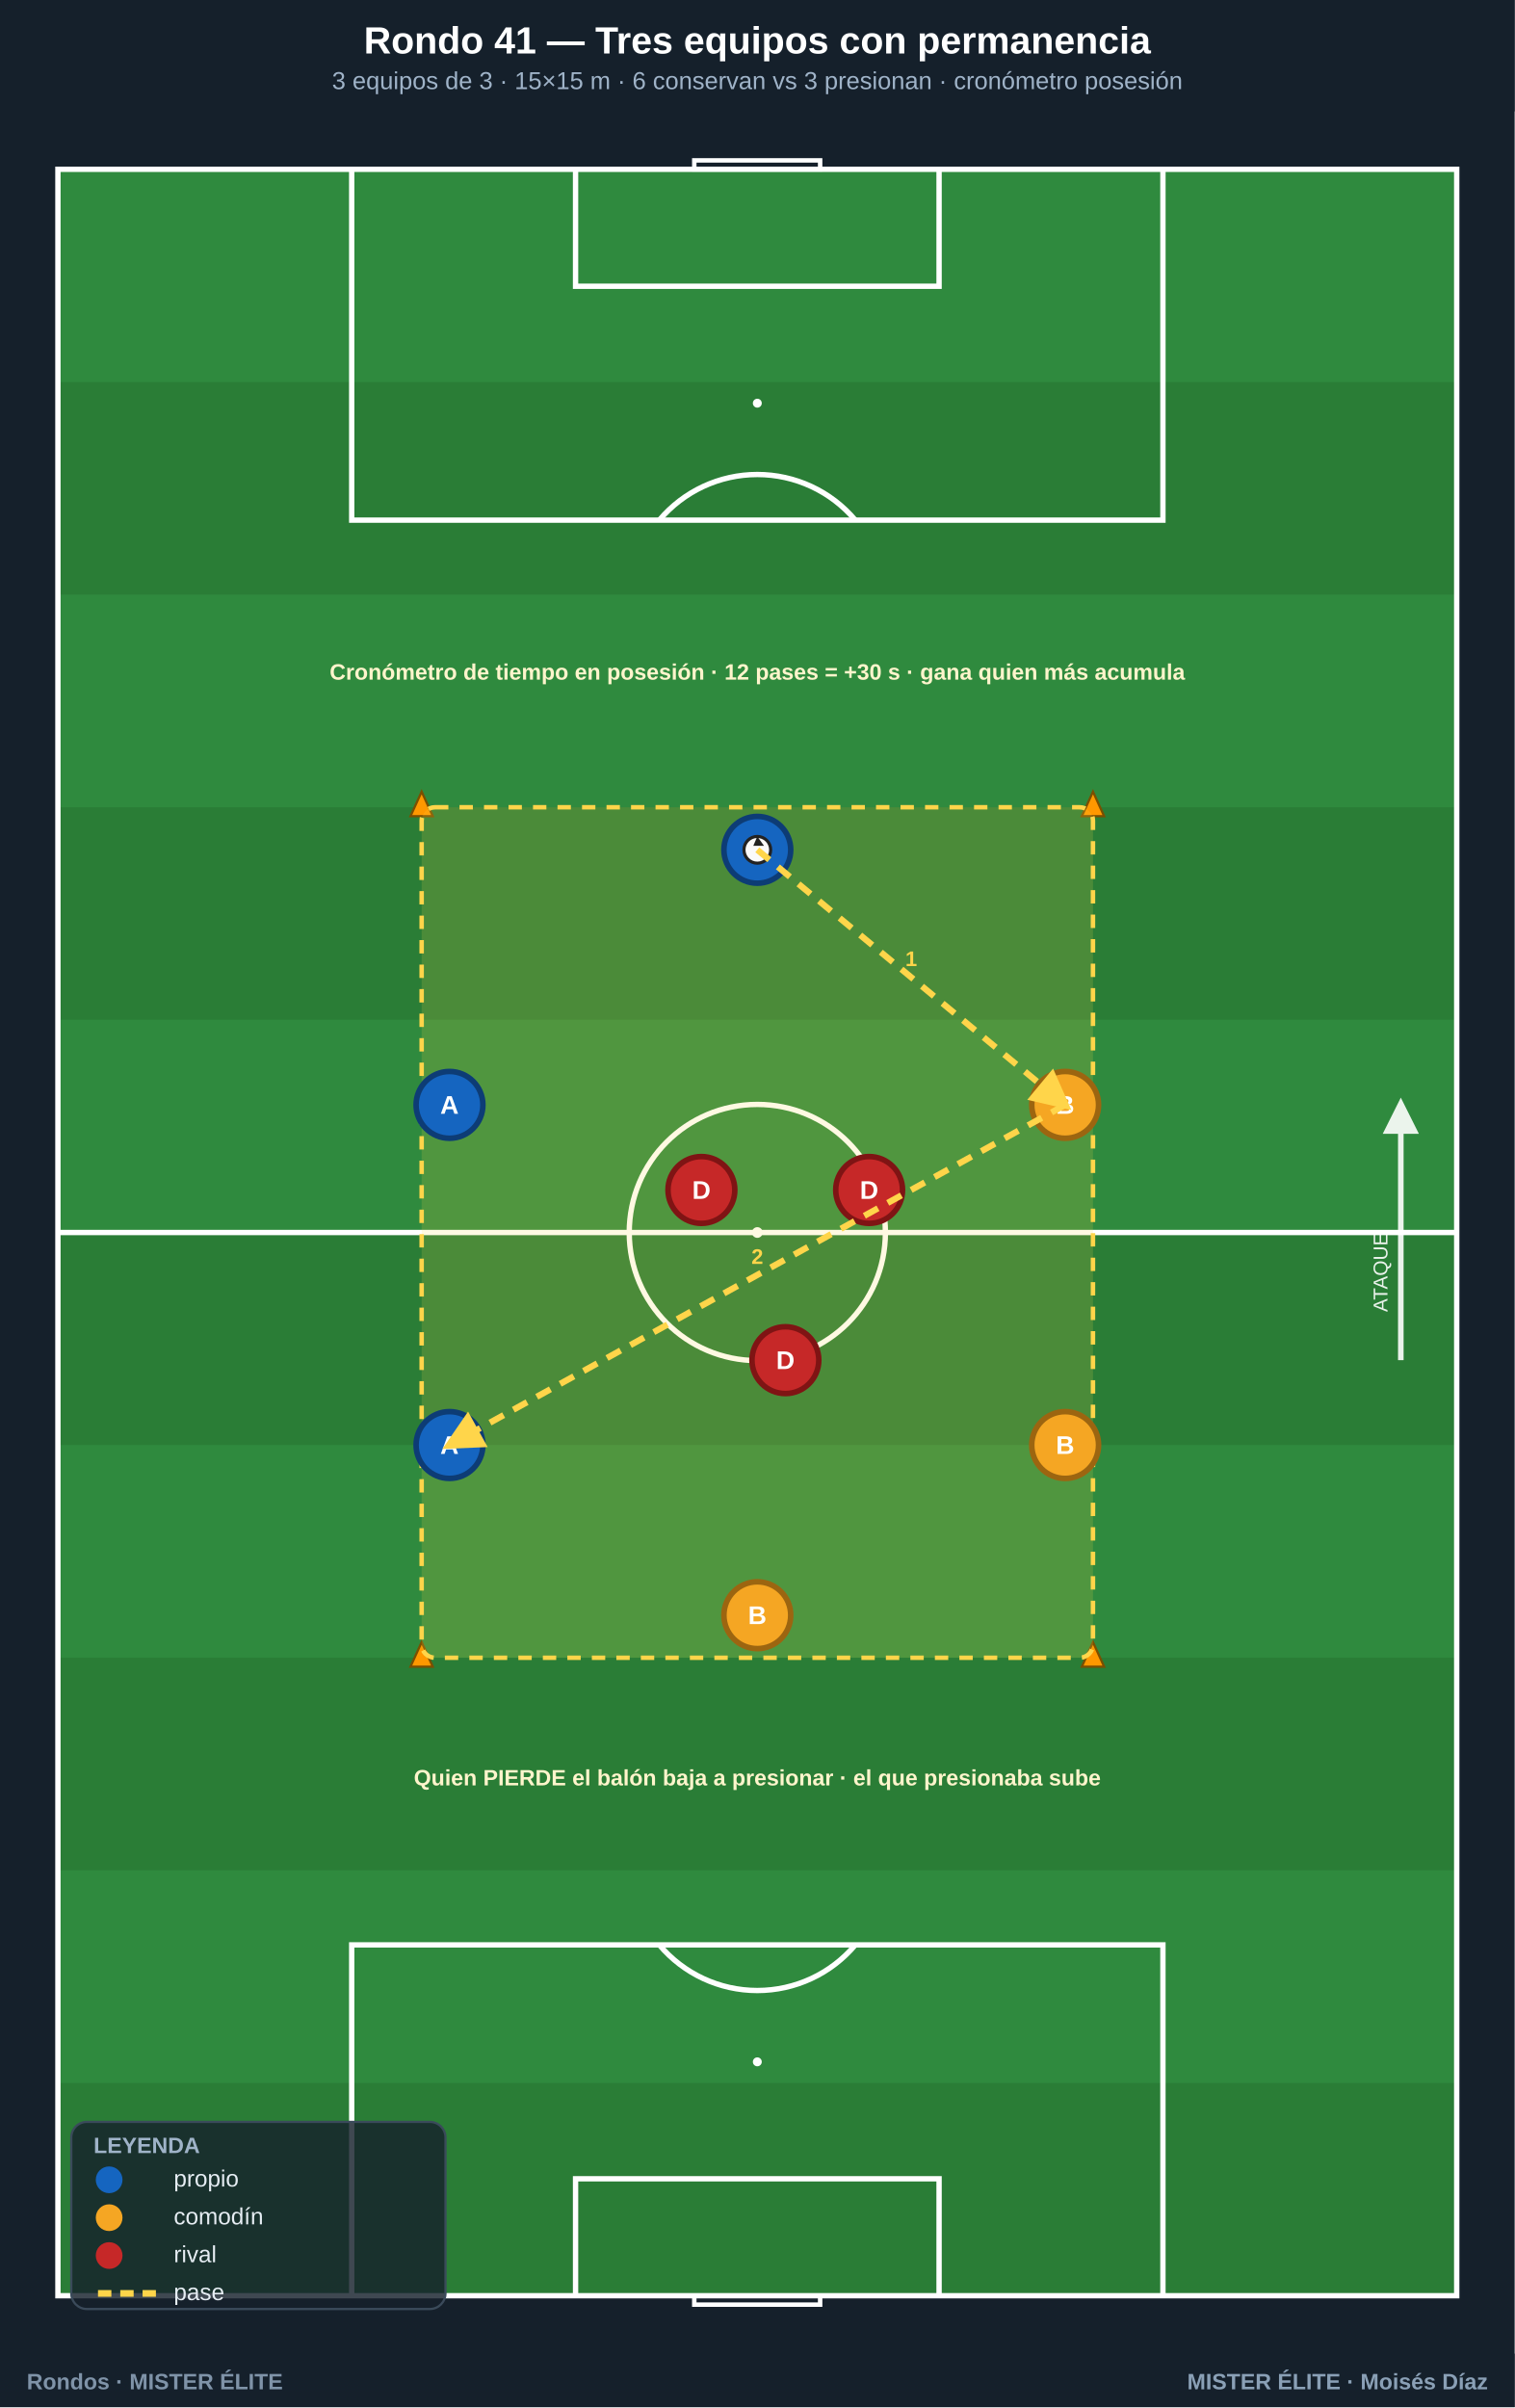
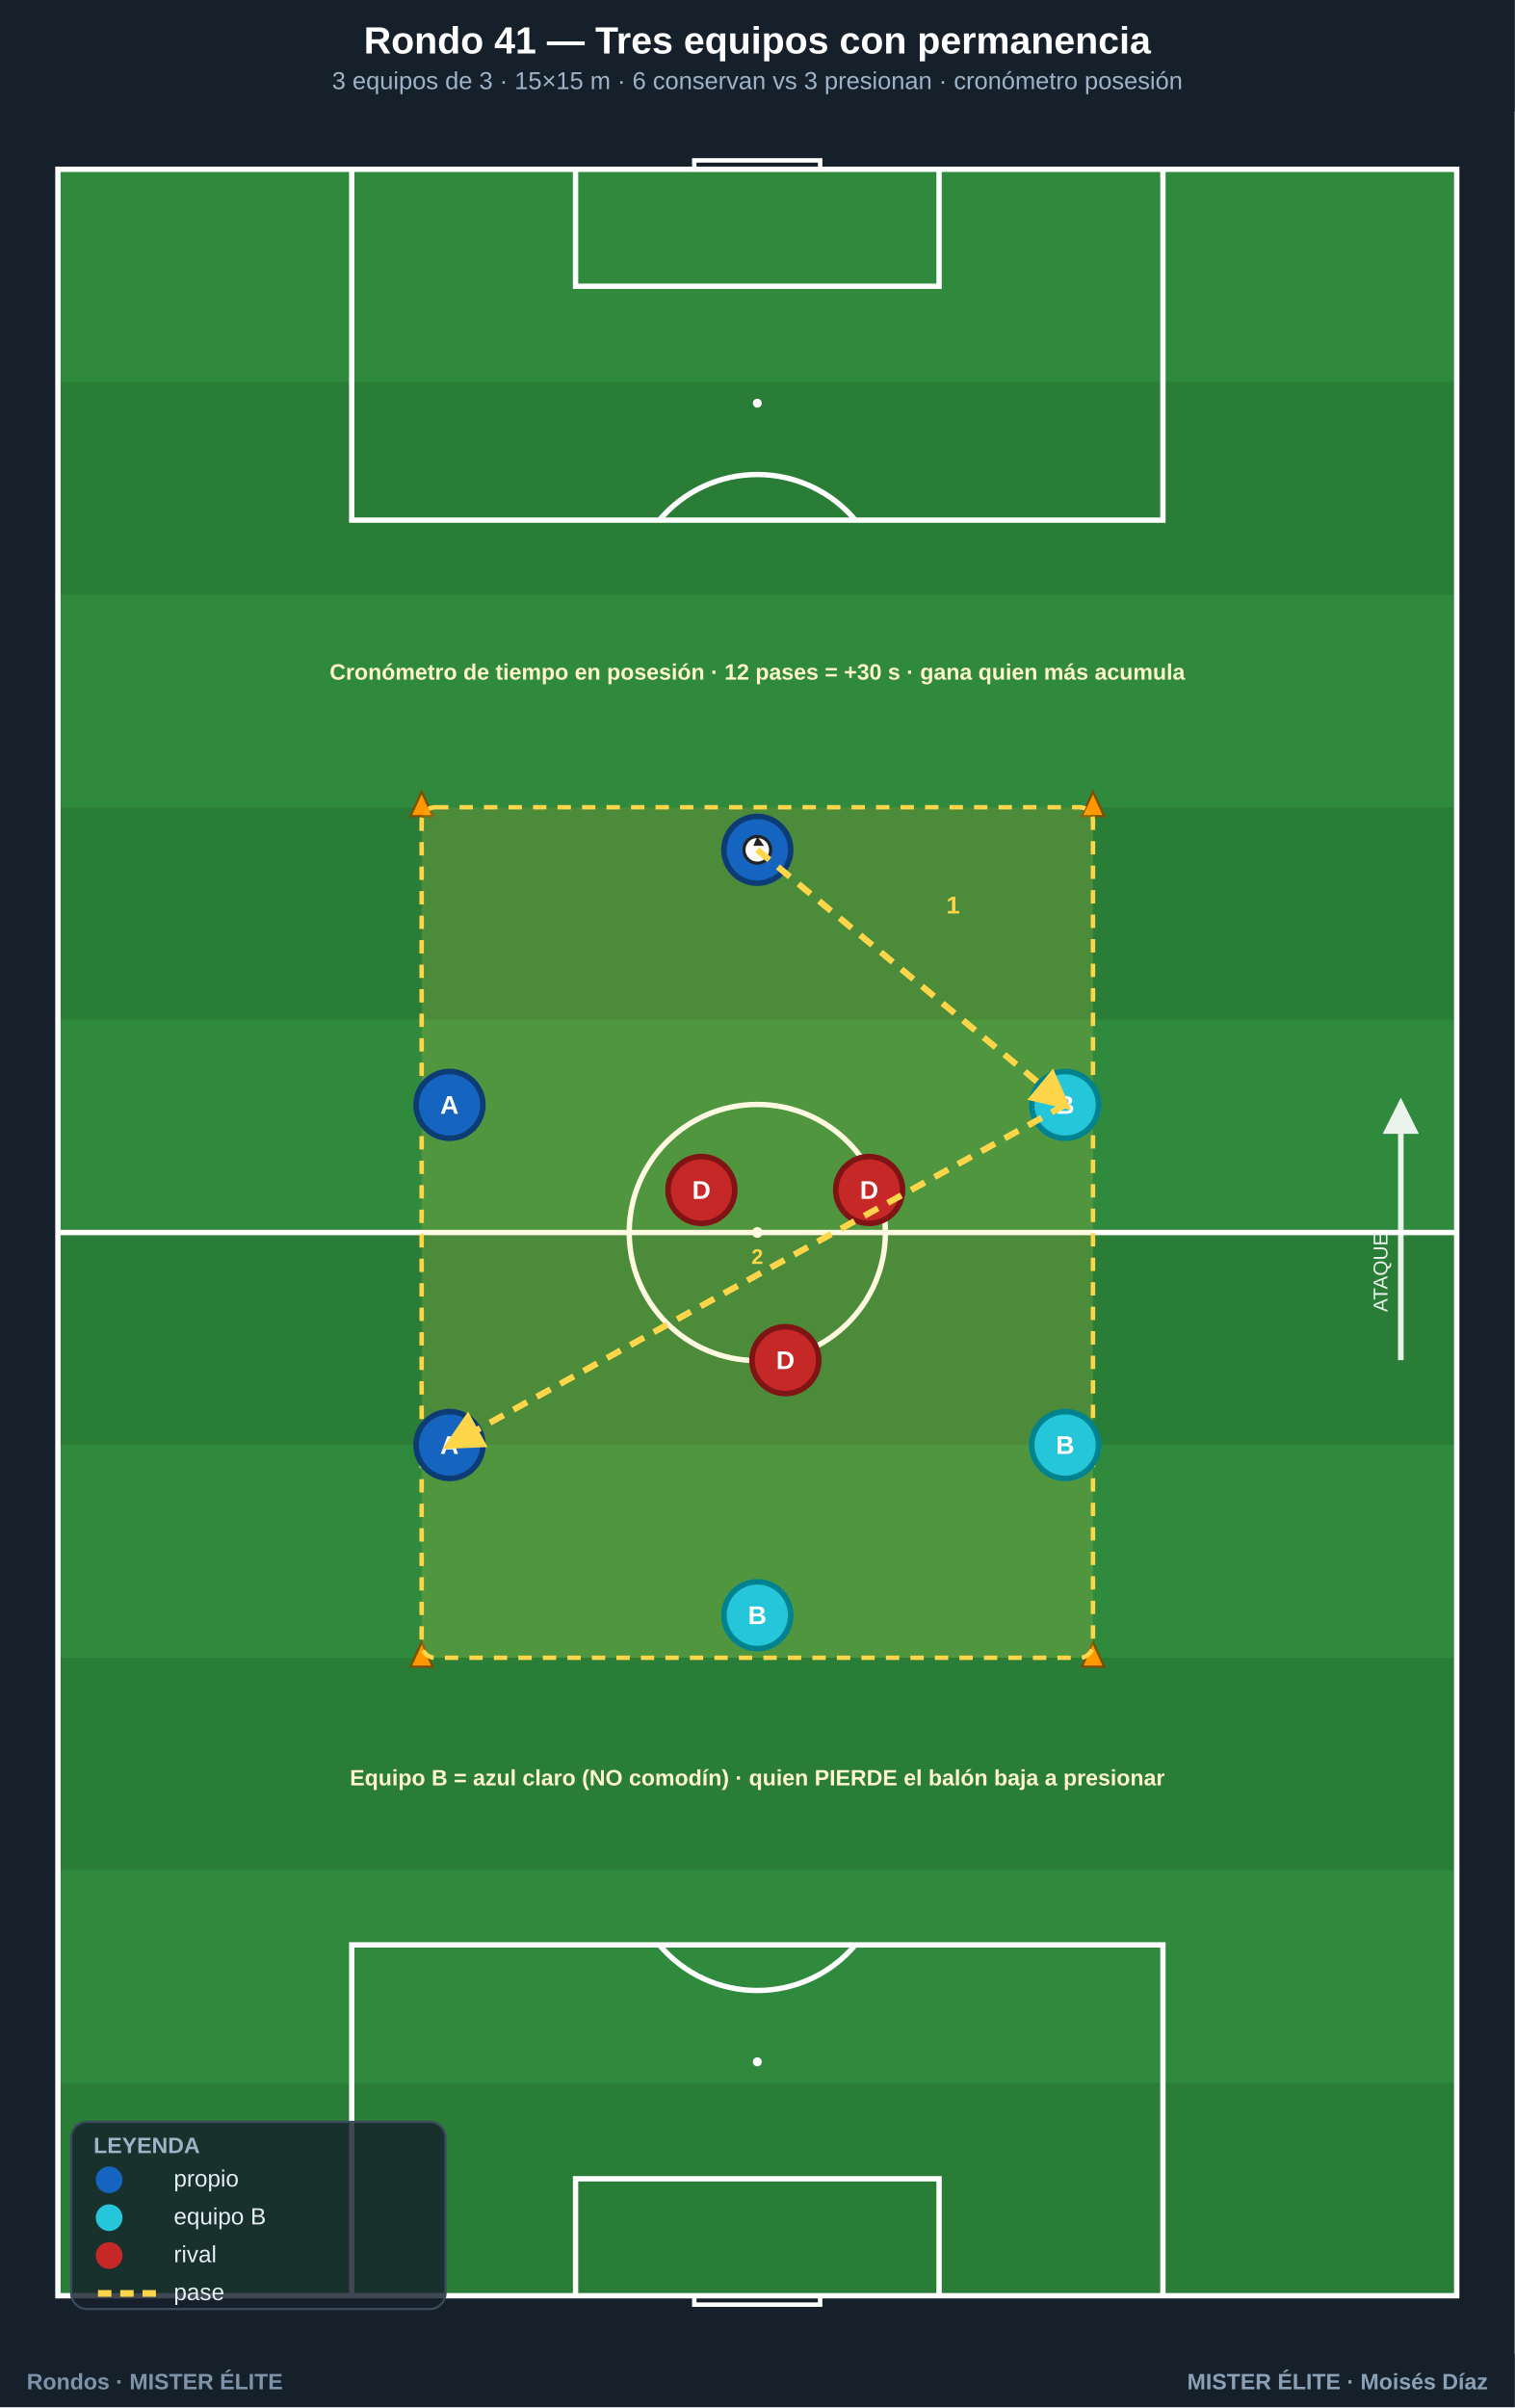
<svg xmlns="http://www.w3.org/2000/svg" viewBox="0 0 680 1081" width="680" height="1081" font-family="Segoe UI,Arial,sans-serif">
  <defs>
    <linearGradient id="sky" x1="0" y1="0" x2="0" y2="1">
      <stop offset="0" stop-color="#2f8a3e" />
      <stop offset="1" stop-color="#2b8139" />
    </linearGradient>
    <marker id="ah_pass" viewBox="0 0 10 10" refX="8" refY="5" markerWidth="6.5" markerHeight="6.5" orient="auto-start-reverse">
      <path d="M0,0 L10,5 L0,10 z" fill="#ffd54a" />
    </marker>
    <marker id="ah_run" viewBox="0 0 10 10" refX="8" refY="5" markerWidth="6.5" markerHeight="6.5" orient="auto-start-reverse">
      <path d="M0,0 L10,5 L0,10 z" fill="#ffffff" />
    </marker>
    <marker id="ah_drive" viewBox="0 0 10 10" refX="8" refY="5" markerWidth="6.5" markerHeight="6.5" orient="auto-start-reverse">
      <path d="M0,0 L10,5 L0,10 z" fill="#7ee0ff" />
    </marker>
    <marker id="ah_white" viewBox="0 0 10 10" refX="8" refY="5" markerWidth="6.5" markerHeight="6.5" orient="auto-start-reverse">
      <path d="M0,0 L10,5 L0,10 z" fill="#ffffff" />
    </marker>
  </defs>
  <rect x="0.0" y="0.0" width="680.0" height="1080.6" fill="#15202b" />
  <rect x="26.0" y="76.0" width="628.0" height="96.0" fill="#2f8a3e" />
  <rect x="26.0" y="171.5" width="628.0" height="96.0" fill="#2a7d36" />
  <rect x="26.0" y="266.9" width="628.0" height="96.0" fill="#2f8a3e" />
  <rect x="26.0" y="362.4" width="628.0" height="96.0" fill="#2a7d36" />
  <rect x="26.0" y="457.8" width="628.0" height="96.0" fill="#2f8a3e" />
  <rect x="26.0" y="553.3" width="628.0" height="96.0" fill="#2a7d36" />
  <rect x="26.0" y="648.7" width="628.0" height="96.0" fill="#2f8a3e" />
  <rect x="26.0" y="744.2" width="628.0" height="96.0" fill="#2a7d36" />
  <rect x="26.0" y="839.6" width="628.0" height="96.0" fill="#2f8a3e" />
  <rect x="26.0" y="935.1" width="628.0" height="96.0" fill="#2a7d36" />
  <rect x="26.0" y="76.0" width="628.0" height="954.6" fill="none" stroke="#ffffff" stroke-width="2.4" />
  <line x1="26.0" y1="553.3" x2="654.0" y2="553.3" stroke="#ffffff" stroke-width="2.4" opacity="1" />
  <circle cx="340.0" cy="553.3" r="57.5" fill="none" stroke="#ffffff" stroke-width="2.4" />
  <circle cx="340.0" cy="553.3" r="2.4" fill="#ffffff" />
  <path d="M157.9,76.0 L157.9,233.5 L522.1,233.5 L522.1,76.0" fill="none" stroke="#ffffff" stroke-width="2.4" />
  <path d="M258.4,76.0 L258.4,128.5 L421.6,128.5 L421.6,76.0" fill="none" stroke="#ffffff" stroke-width="2.4" />
  <circle cx="340.0" cy="181.0" r="2.0" fill="#ffffff" />
  <rect x="311.7" y="72.0" width="56.5" height="4" fill="none" stroke="#ffffff" stroke-width="2" />
  <path d="M296.0,233.5 A57.5,57.5 0 0 1 384.0,233.5" fill="none" stroke="#ffffff" stroke-width="2.4" />
  <path d="M157.9,1030.6 L157.9,873.1 L522.1,873.1 L522.1,1030.6" fill="none" stroke="#ffffff" stroke-width="2.4" />
  <path d="M258.4,1030.6 L258.4,978.1 L421.6,978.1 L421.6,1030.6" fill="none" stroke="#ffffff" stroke-width="2.4" />
  <circle cx="340.0" cy="925.6" r="2.0" fill="#ffffff" />
  <rect x="311.7" y="1030.6" width="56.5" height="4" fill="none" stroke="#ffffff" stroke-width="2" />
  <path d="M296.0,873.1 A57.5,57.5 0 0 0 384.0,873.1" fill="none" stroke="#ffffff" stroke-width="2.4" />
  <rect x="0.0" y="0.0" width="680.0" height="50.0" fill="#15202b" />
  <text x="340.0" y="24.0" font-family="Segoe UI,Arial,sans-serif" font-size="17" font-weight="800" fill="#ffffff" text-anchor="middle">Rondo 41 — Tres equipos con permanencia</text>
  <text x="340.0" y="40.0" font-family="Segoe UI,Arial,sans-serif" font-size="11" font-weight="500" fill="#9fb3c8" text-anchor="middle">3 equipos de 3 · 15×15 m · 6 conservan vs 3 presionan · cronómetro posesión</text>
  <rect x="0.0" y="1056.6" width="680.0" height="24.0" fill="#15202b" />
  <text x="668.0" y="1072.6" font-family="Segoe UI,Arial,sans-serif" font-size="10" font-weight="700" fill="#8aa0b6" text-anchor="end">MISTER ÉLITE · Moisés Díaz</text>
  <text x="12.0" y="1072.6" font-family="Segoe UI,Arial,sans-serif" font-size="10" font-weight="600" fill="#7f93a8" text-anchor="start">Rondos · MISTER ÉLITE</text>
  <g opacity="0.9">
    <line x1="628.9" y1="610.6" x2="628.9" y2="496.0" stroke="#ffffff" stroke-width="2.5" marker-end="url(#ah_white)" />
    <text x="622.9" y="553.3" font-family="Segoe UI,Arial" font-size="9" fill="#ffffff" text-anchor="end" transform="rotate(-90 622.9 553.3)">ATAQUE</text>
  </g>
  <path d="M189.3,737.2 l5,11 l-10,0 z" fill="#ff9800" stroke="#7a4f00" stroke-width="1" />
  <path d="M490.7,737.2 l5,11 l-10,0 z" fill="#ff9800" stroke="#7a4f00" stroke-width="1" />
  <path d="M189.3,355.4 l5,11 l-10,0 z" fill="#ff9800" stroke="#7a4f00" stroke-width="1" />
  <path d="M490.7,355.4 l5,11 l-10,0 z" fill="#ff9800" stroke="#7a4f00" stroke-width="1" />
  <rect x="189.3" y="362.4" width="301.4" height="381.8" rx="6" fill="#ffd54a" fill-opacity="0.16" stroke="#ffd54a" stroke-width="2" stroke-dasharray="6 5" />
  <g>
    <circle cx="340.0" cy="381.5" r="15" fill="#1565c0" stroke="#0d3c75" stroke-width="2.5" />
    <text x="340.0" y="385.5" font-family="Segoe UI,Arial" font-size="11.5" font-weight="800" fill="#fff" text-anchor="middle">A</text>
  </g>
  <g>
    <circle cx="201.8" cy="496.0" r="15" fill="#1565c0" stroke="#0d3c75" stroke-width="2.5" />
    <text x="201.8" y="500.0" font-family="Segoe UI,Arial" font-size="11.5" font-weight="800" fill="#fff" text-anchor="middle">A</text>
  </g>
  <g>
    <circle cx="201.8" cy="648.7" r="15" fill="#1565c0" stroke="#0d3c75" stroke-width="2.5" />
    <text x="201.8" y="652.7" font-family="Segoe UI,Arial" font-size="11.5" font-weight="800" fill="#fff" text-anchor="middle">A</text>
  </g>
  <g>
-     <circle cx="478.2" cy="496.0" r="15" fill="#f5a623" stroke="#9c6510" stroke-width="2.5" />
+     <circle cx="478.2" cy="496.0" r="15" fill="#26c6da" stroke="#00838f" stroke-width="2.5" />
    <text x="478.2" y="500.0" font-family="Segoe UI,Arial" font-size="11.5" font-weight="800" fill="#fff" text-anchor="middle">B</text>
  </g>
  <g>
-     <circle cx="478.2" cy="648.7" r="15" fill="#f5a623" stroke="#9c6510" stroke-width="2.5" />
+     <circle cx="478.2" cy="648.7" r="15" fill="#26c6da" stroke="#00838f" stroke-width="2.5" />
    <text x="478.2" y="652.7" font-family="Segoe UI,Arial" font-size="11.5" font-weight="800" fill="#fff" text-anchor="middle">B</text>
  </g>
  <g>
-     <circle cx="340.0" cy="725.1" r="15" fill="#f5a623" stroke="#9c6510" stroke-width="2.5" />
+     <circle cx="340.0" cy="725.1" r="15" fill="#26c6da" stroke="#00838f" stroke-width="2.5" />
    <text x="340.0" y="729.1" font-family="Segoe UI,Arial" font-size="11.5" font-weight="800" fill="#fff" text-anchor="middle">B</text>
  </g>
  <g>
    <circle cx="314.9" cy="534.2" r="15" fill="#c62828" stroke="#7f1414" stroke-width="2.5" />
    <text x="314.9" y="538.2" font-family="Segoe UI,Arial" font-size="11.5" font-weight="800" fill="#fff" text-anchor="middle">D</text>
  </g>
  <g>
    <circle cx="390.2" cy="534.2" r="15" fill="#c62828" stroke="#7f1414" stroke-width="2.5" />
    <text x="390.2" y="538.2" font-family="Segoe UI,Arial" font-size="11.5" font-weight="800" fill="#fff" text-anchor="middle">D</text>
  </g>
  <g>
    <circle cx="352.6" cy="610.6" r="15" fill="#c62828" stroke="#7f1414" stroke-width="2.5" />
    <text x="352.6" y="614.6" font-family="Segoe UI,Arial" font-size="11.5" font-weight="800" fill="#fff" text-anchor="middle">D</text>
  </g>
  <circle cx="340.0" cy="381.5" r="6.0" fill="#fafafa" stroke="#222" stroke-width="1.4" />
  <path d="M340.0,375.5 l3.0,4.2 l-4.8,0 z" fill="#222" />
  <line x1="340.0" y1="381.5" x2="478.2" y2="496.0" stroke="#ffd54a" stroke-width="2.8" stroke-dasharray="7 5" marker-end="url(#ah_pass)" />
-   <text x="409.1" y="433.7" font-family="Segoe UI,Arial,sans-serif" font-size="9.5" font-weight="700" fill="#ffd54a" text-anchor="middle">1</text>
+   <text x="427.9" y="410.1" font-family="Segoe UI,Arial,sans-serif" font-size="11" font-weight="600" fill="#ffd54a" text-anchor="middle">1</text>
  <line x1="478.2" y1="496.0" x2="201.8" y2="648.7" stroke="#ffd54a" stroke-width="2.8" stroke-dasharray="7 5" marker-end="url(#ah_pass)" />
  <text x="340.0" y="567.4" font-family="Segoe UI,Arial,sans-serif" font-size="9.5" font-weight="700" fill="#ffd54a" text-anchor="middle">2</text>
-   <text x="340.0" y="801.5" font-family="Segoe UI,Arial,sans-serif" font-size="10" font-weight="600" fill="#fff5cc" text-anchor="middle">Quien PIERDE el balón baja a presionar · el que presionaba sube</text>
+   <text x="340.0" y="801.5" font-family="Segoe UI,Arial,sans-serif" font-size="10" font-weight="600" fill="#fff5cc" text-anchor="middle">Equipo B = azul claro (NO comodín) · quien PIERDE el balón baja a presionar</text>
  <text x="340.0" y="305.1" font-family="Segoe UI,Arial,sans-serif" font-size="10" font-weight="600" fill="#fff5cc" text-anchor="middle">Cronómetro de tiempo en posesión · 12 pases = +30 s · gana quien más acumula</text>
  <g>
    <rect x="32" y="952.56" width="168" height="84" rx="7" fill="#15202b" fill-opacity="0.82" stroke="#3a4a5a" stroke-width="1" />
    <text x="42" y="966.56" font-family="Segoe UI,Arial" font-size="10" font-weight="800" fill="#9fb3c8">LEYENDA</text>
    <circle cx="49" cy="978.56" r="6" fill="#1565c0" />
    <text x="78" y="981.56" font-family="Segoe UI,Arial" font-size="10.5" fill="#e6edf3">propio</text>
-     <circle cx="49" cy="995.56" r="6" fill="#f5a623" />
-     <text x="78" y="998.56" font-family="Segoe UI,Arial" font-size="10.5" fill="#e6edf3">comodín</text>
+     <circle cx="49" cy="995.56" r="6" fill="#26c6da" />
+     <text x="78" y="998.56" font-family="Segoe UI,Arial" font-size="10.5" fill="#e6edf3">equipo B</text>
    <circle cx="49" cy="1012.56" r="6" fill="#c62828" />
    <text x="78" y="1015.56" font-family="Segoe UI,Arial" font-size="10.5" fill="#e6edf3">rival</text>
    <line x1="44" y1="1029.56" x2="70" y2="1029.56" stroke="#ffd54a" stroke-width="3" stroke-dasharray="6 4" />
    <text x="78" y="1032.56" font-family="Segoe UI,Arial" font-size="10.5" fill="#e6edf3">pase</text>
  </g>
</svg>
